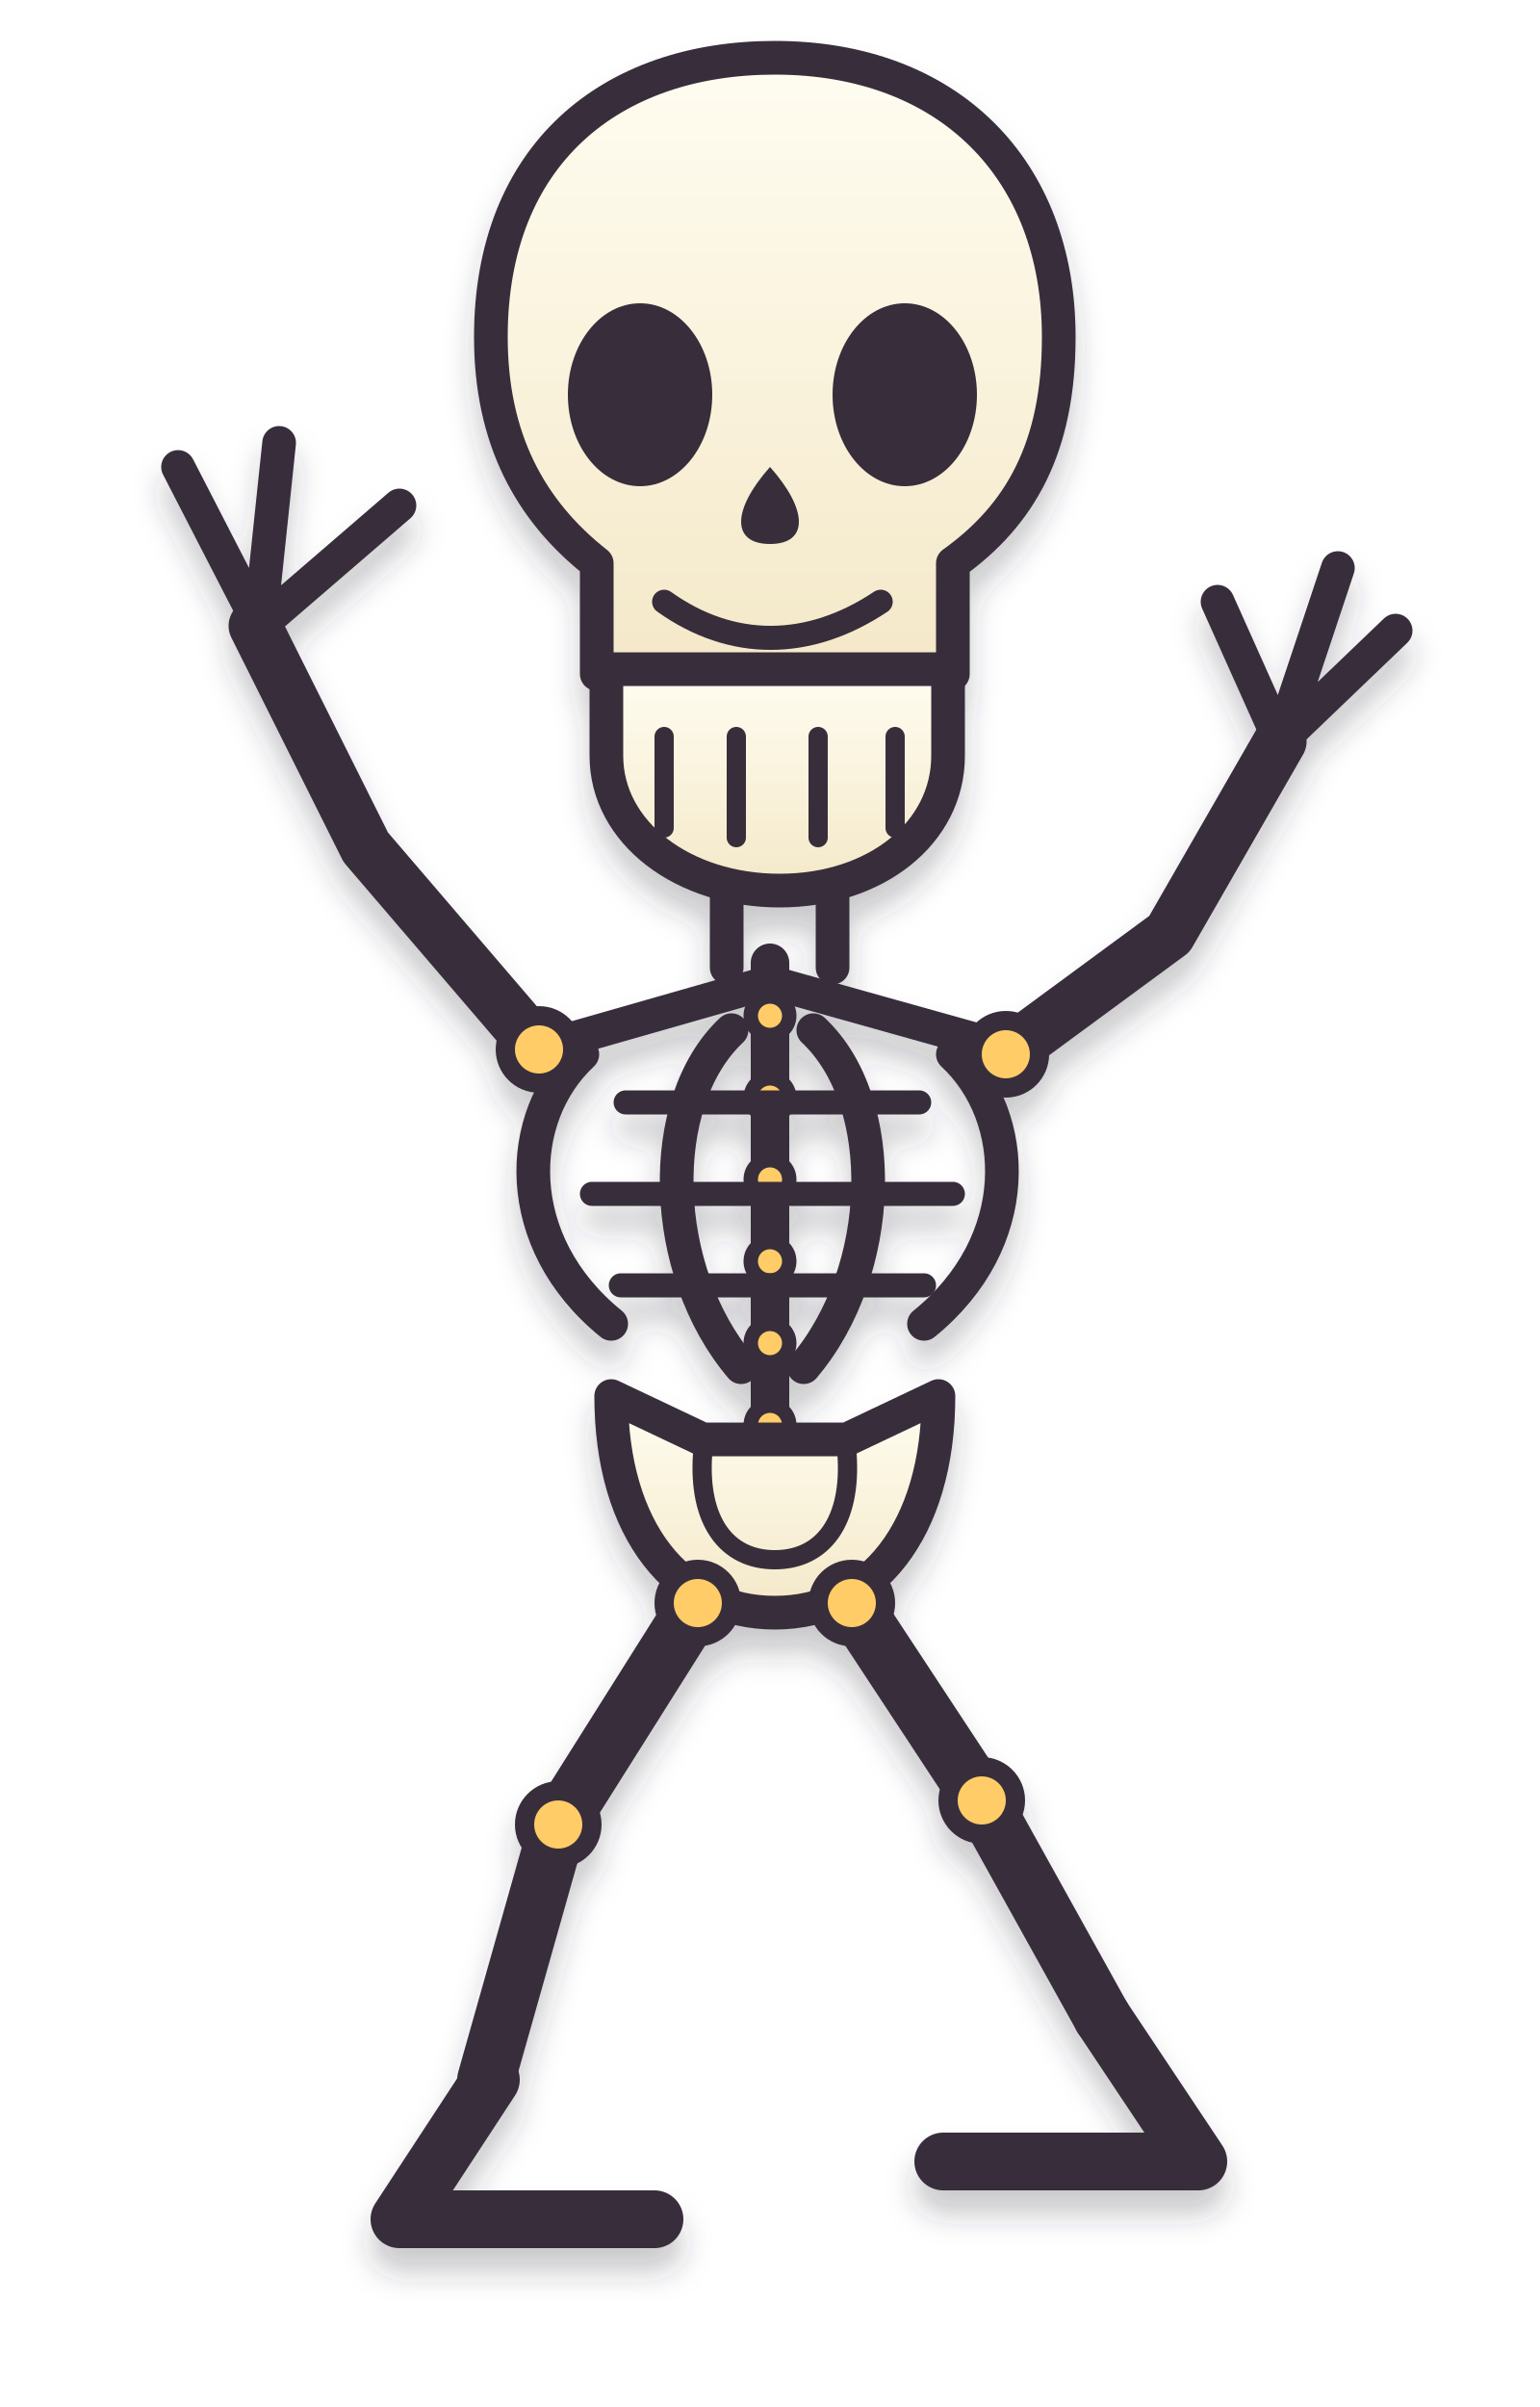
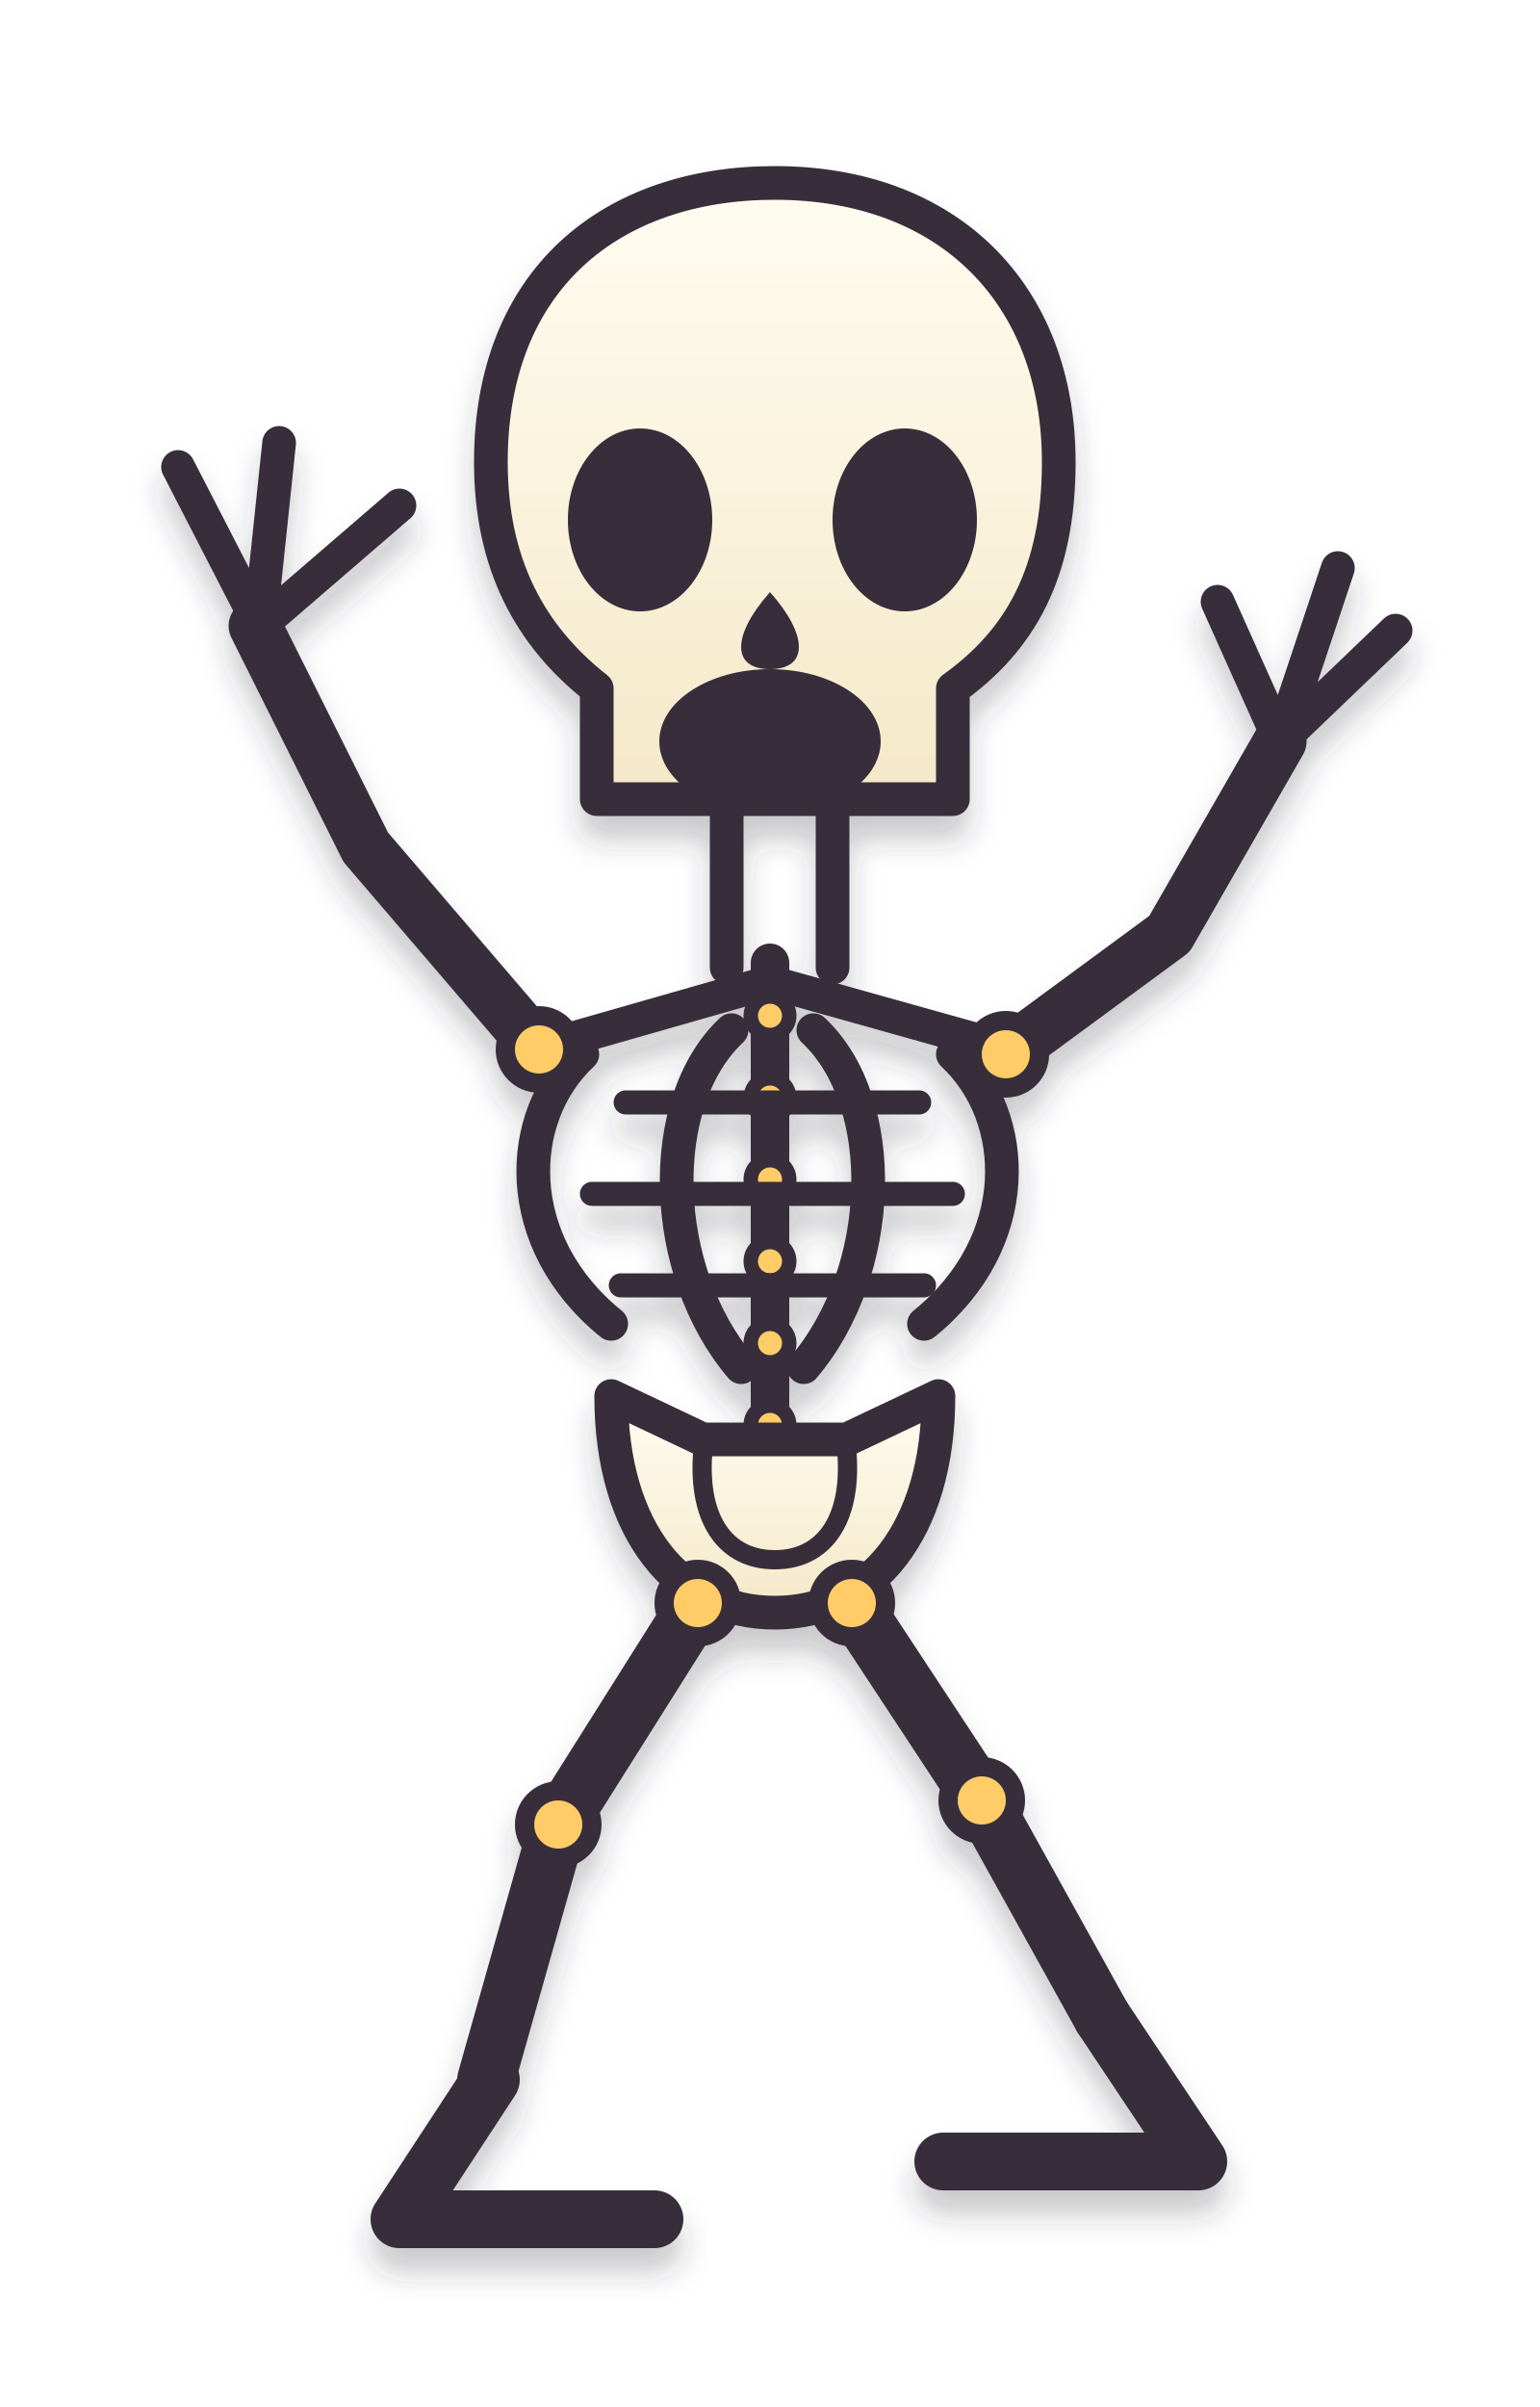
<svg xmlns="http://www.w3.org/2000/svg" viewBox="0 0 320 500" width="320" height="500" role="img" aria-labelledby="title desc">
  <defs>
    <linearGradient id="bone" x1="0" x2="0" y1="0" y2="1">
      <stop stop-color="#fffdf1" />
      <stop offset="1" stop-color="#f4e8c8" />
    </linearGradient>
    <filter id="shadow" x="-30%" y="-20%" width="160%" height="165%">
      <feDropShadow dx="0" dy="5" stdDeviation="3" flood-color="#382d3b" flood-opacity=".26" />
    </filter>
  </defs>
  <g stroke="#382d3b" stroke-linecap="round" stroke-linejoin="round" filter="url(#shadow)">
-     <path d="M102 70C102 32 127 12 161 12c36 0 59 23 59 58 0 23-8 37-22 47v23h-74v-23c-14-11-22-26-22-47Z" fill="url(#bone)" stroke-width="7" />
-     <path d="M126 139h71v18c0 16-15 28-35 28s-36-12-36-28Z" fill="url(#bone)" stroke-width="7" />
-     <path d="M138 153v19m15-19v21m17-21v21m16-21v19" fill="none" stroke-width="4" />
-     <path d="M151 184v17m22-17v17" fill="none" stroke-width="7" />
+     <path d="M102 70C102 32 127 12 161 12c36 0 59 23 59 58 0 23-8 37-22 47v23h-74v-23c-14-11-22-26-22-47Z" transform="translate(0 26)" fill="url(#bone)" stroke-width="7" />
+     <path d="M151 166v35m22-35v35" fill="none" stroke-width="7" />
    <path d="M160 200v123" fill="none" stroke-width="8" />
    <g fill="#ffcc67" stroke-width="3">
      <circle cx="160" cy="211" r="4" />
      <circle cx="160" cy="228" r="4" />
      <circle cx="160" cy="245" r="4" />
      <circle cx="160" cy="262" r="4" />
      <circle cx="160" cy="279" r="4" />
      <circle cx="160" cy="296" r="4" />
    </g>
    <path d="M160 204 111 218m49-14 50 14" fill="none" stroke-width="7" />
    <path d="M121 219c-14 13-15 39 6 56m25-61c-16 15-15 50 2 70m15-70c16 15 15 50-2 70m31-65c14 13 15 39-6 56" fill="none" stroke-width="7" />
    <path d="M130 229h61m-68 19h75m-69 19h63" fill="none" stroke-width="5" />
    <path d="M127 290c0 28 14 45 34 45s34-17 34-45l-19 9h-30Z" fill="url(#bone)" stroke-width="7" />
    <path d="M146 302c-1 14 5 22 15 22s16-8 15-22" fill="none" stroke-width="4" />
    <path d="M112 218 76 176 53 130" fill="none" stroke-width="11" />
    <path d="M54 130 37 97m17 33 4-38m-4 38 29-25" fill="none" stroke-width="7" />
    <path d="M209 219 243 194 266 154" fill="none" stroke-width="11" />
    <path d="M266 154 278 118m-12 36-13-29m13 29 24-23" fill="none" stroke-width="7" />
    <path d="M145 333 116 379 101 432" fill="none" stroke-width="12" />
    <path d="M102 432 83 461h53" fill="none" stroke-width="12" />
    <path d="M177 333 204 374 229 419" fill="none" stroke-width="12" />
    <path d="M229 419 249 449h-53" fill="none" stroke-width="12" />
    <g fill="#ffcc67" stroke-width="4">
      <circle cx="112" cy="218" r="7" />
      <circle cx="209" cy="219" r="7" />
      <circle cx="145" cy="333" r="7" />
      <circle cx="177" cy="333" r="7" />
      <circle cx="116" cy="379" r="7" />
      <circle cx="204" cy="374" r="7" />
    </g>
  </g>
-   <g fill="#382d3b">
+   <g transform="translate(0 26)" fill="#382d3b">
    <ellipse cx="133" cy="82" rx="15" ry="19" />
    <ellipse cx="188" cy="82" rx="15" ry="19" />
    <path d="M160 97c-8 9-8 16 0 16s8-7 0-16Z" />
+     <ellipse cx="160" cy="128" rx="23" ry="15" />
  </g>
-   <path d="M138 125c14 10 30 10 45 0" fill="none" stroke="#382d3b" stroke-linecap="round" stroke-width="5" />
</svg>
